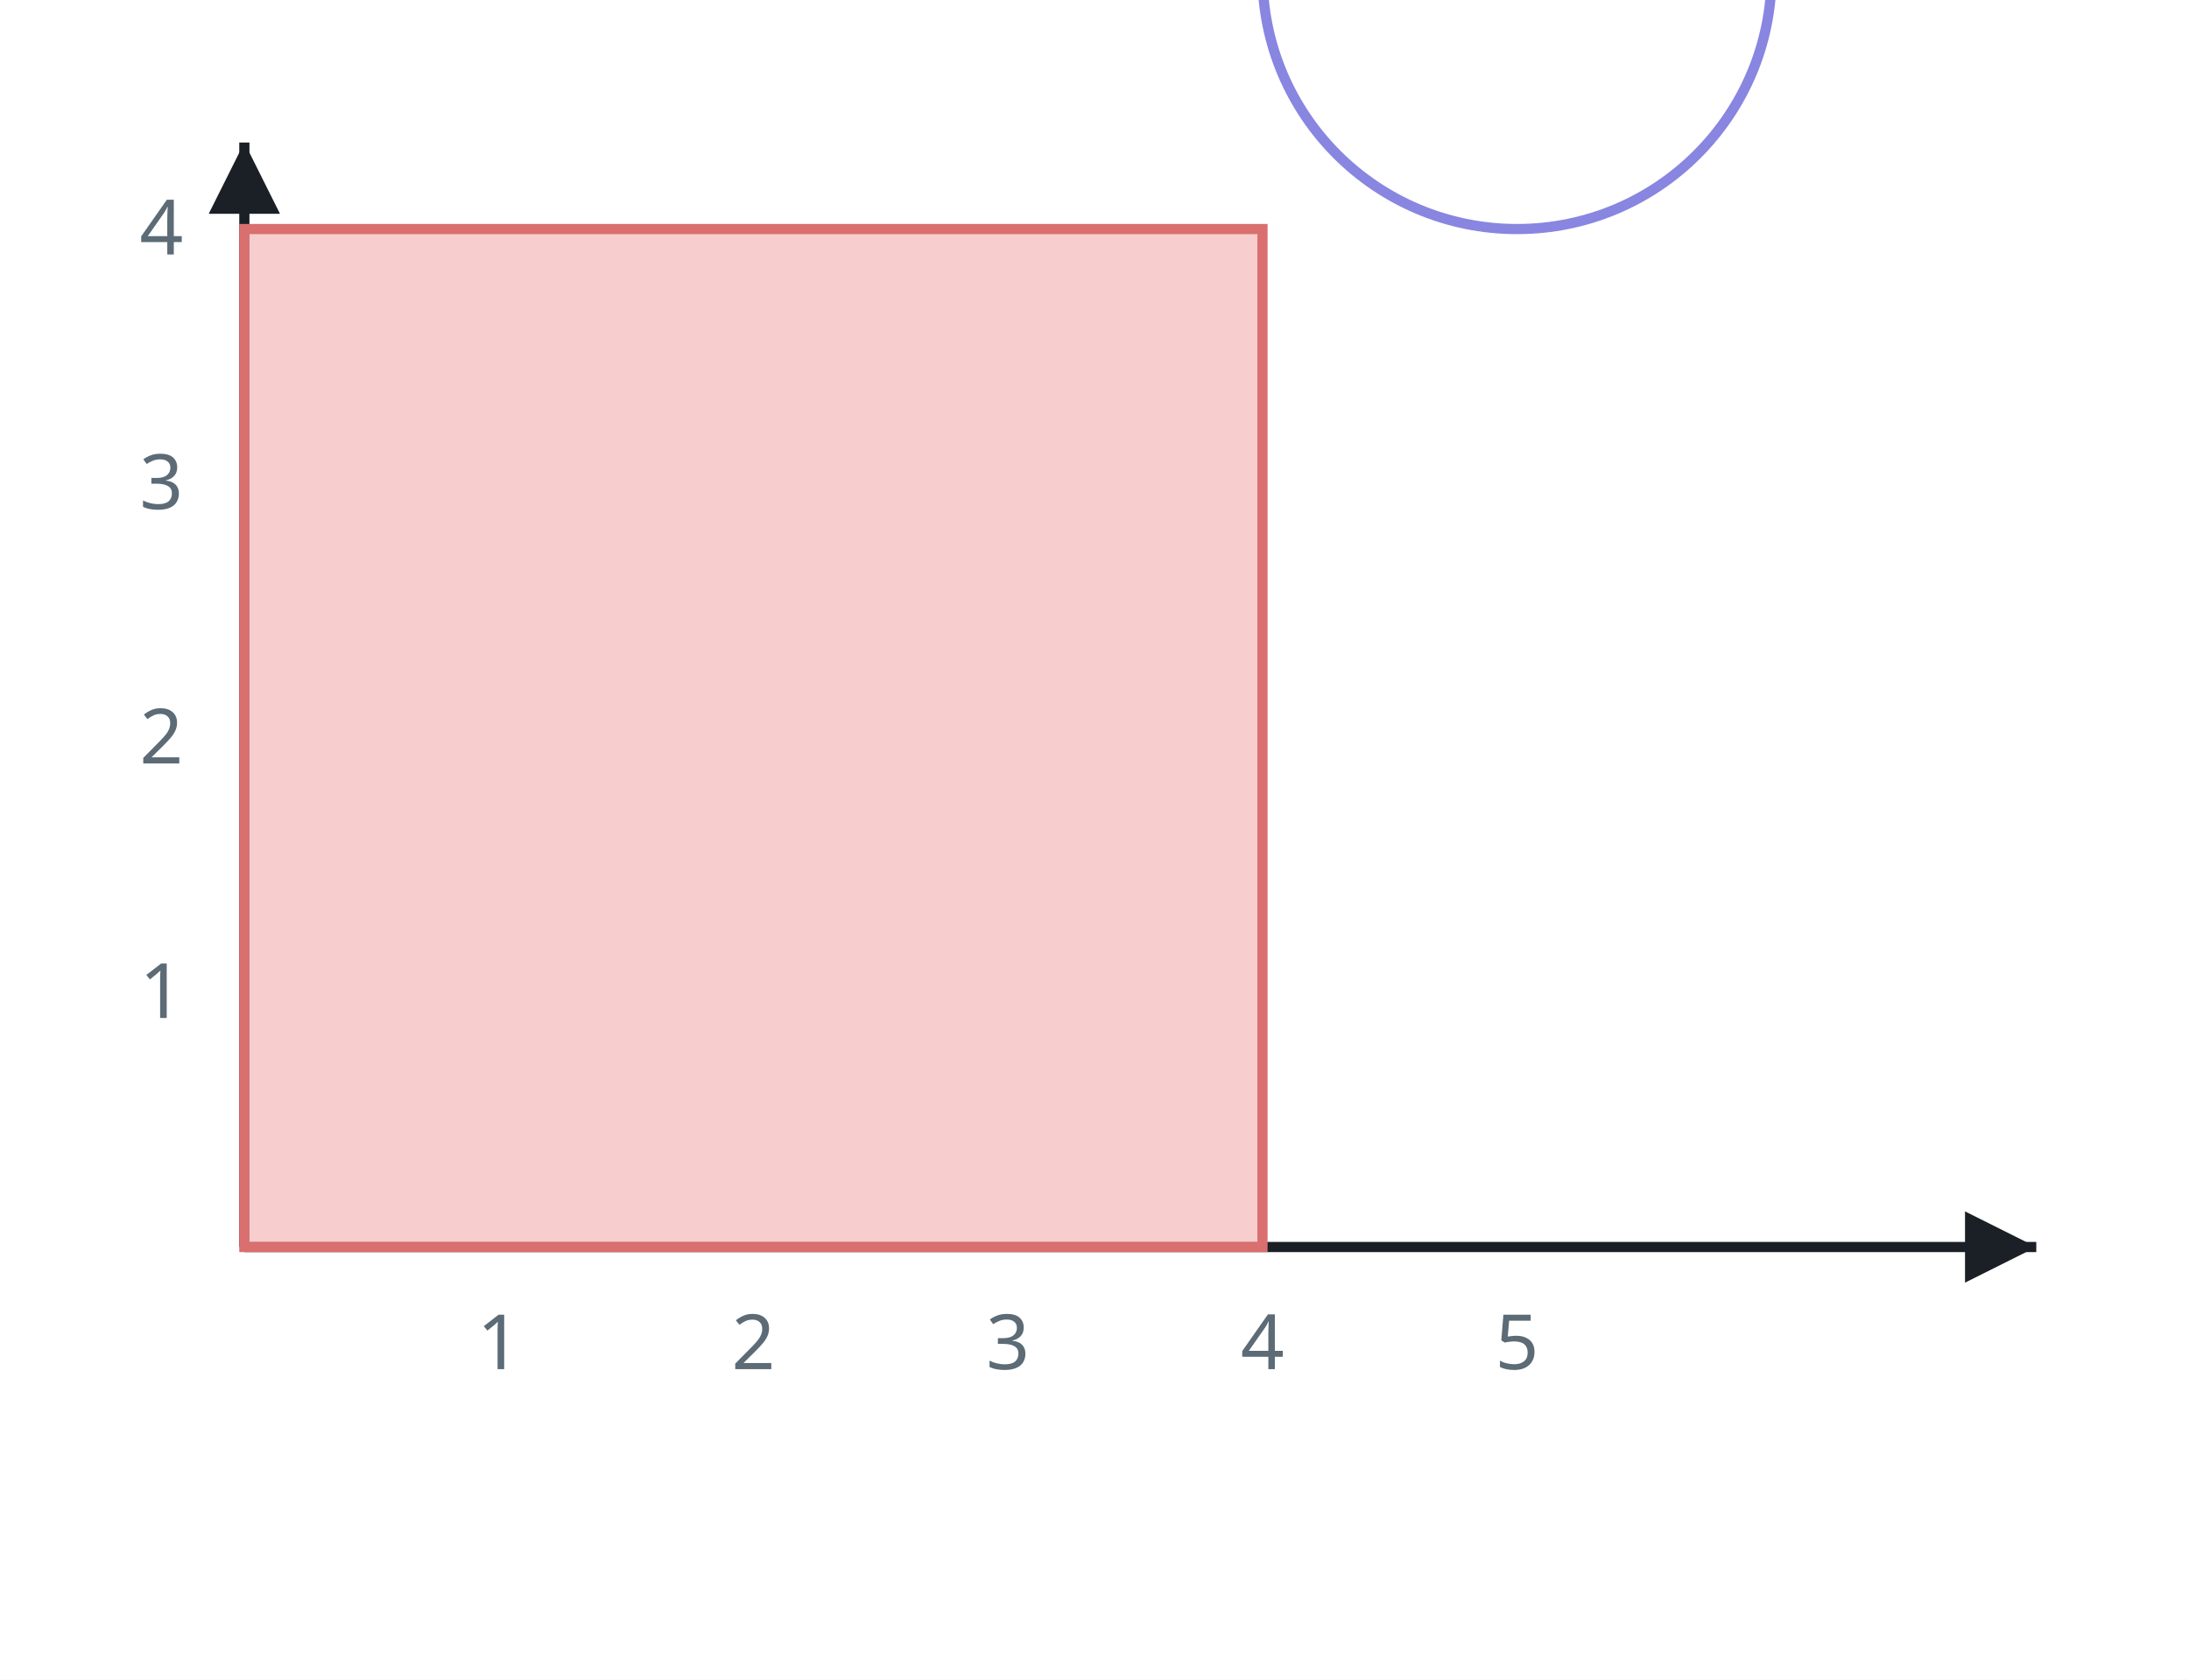
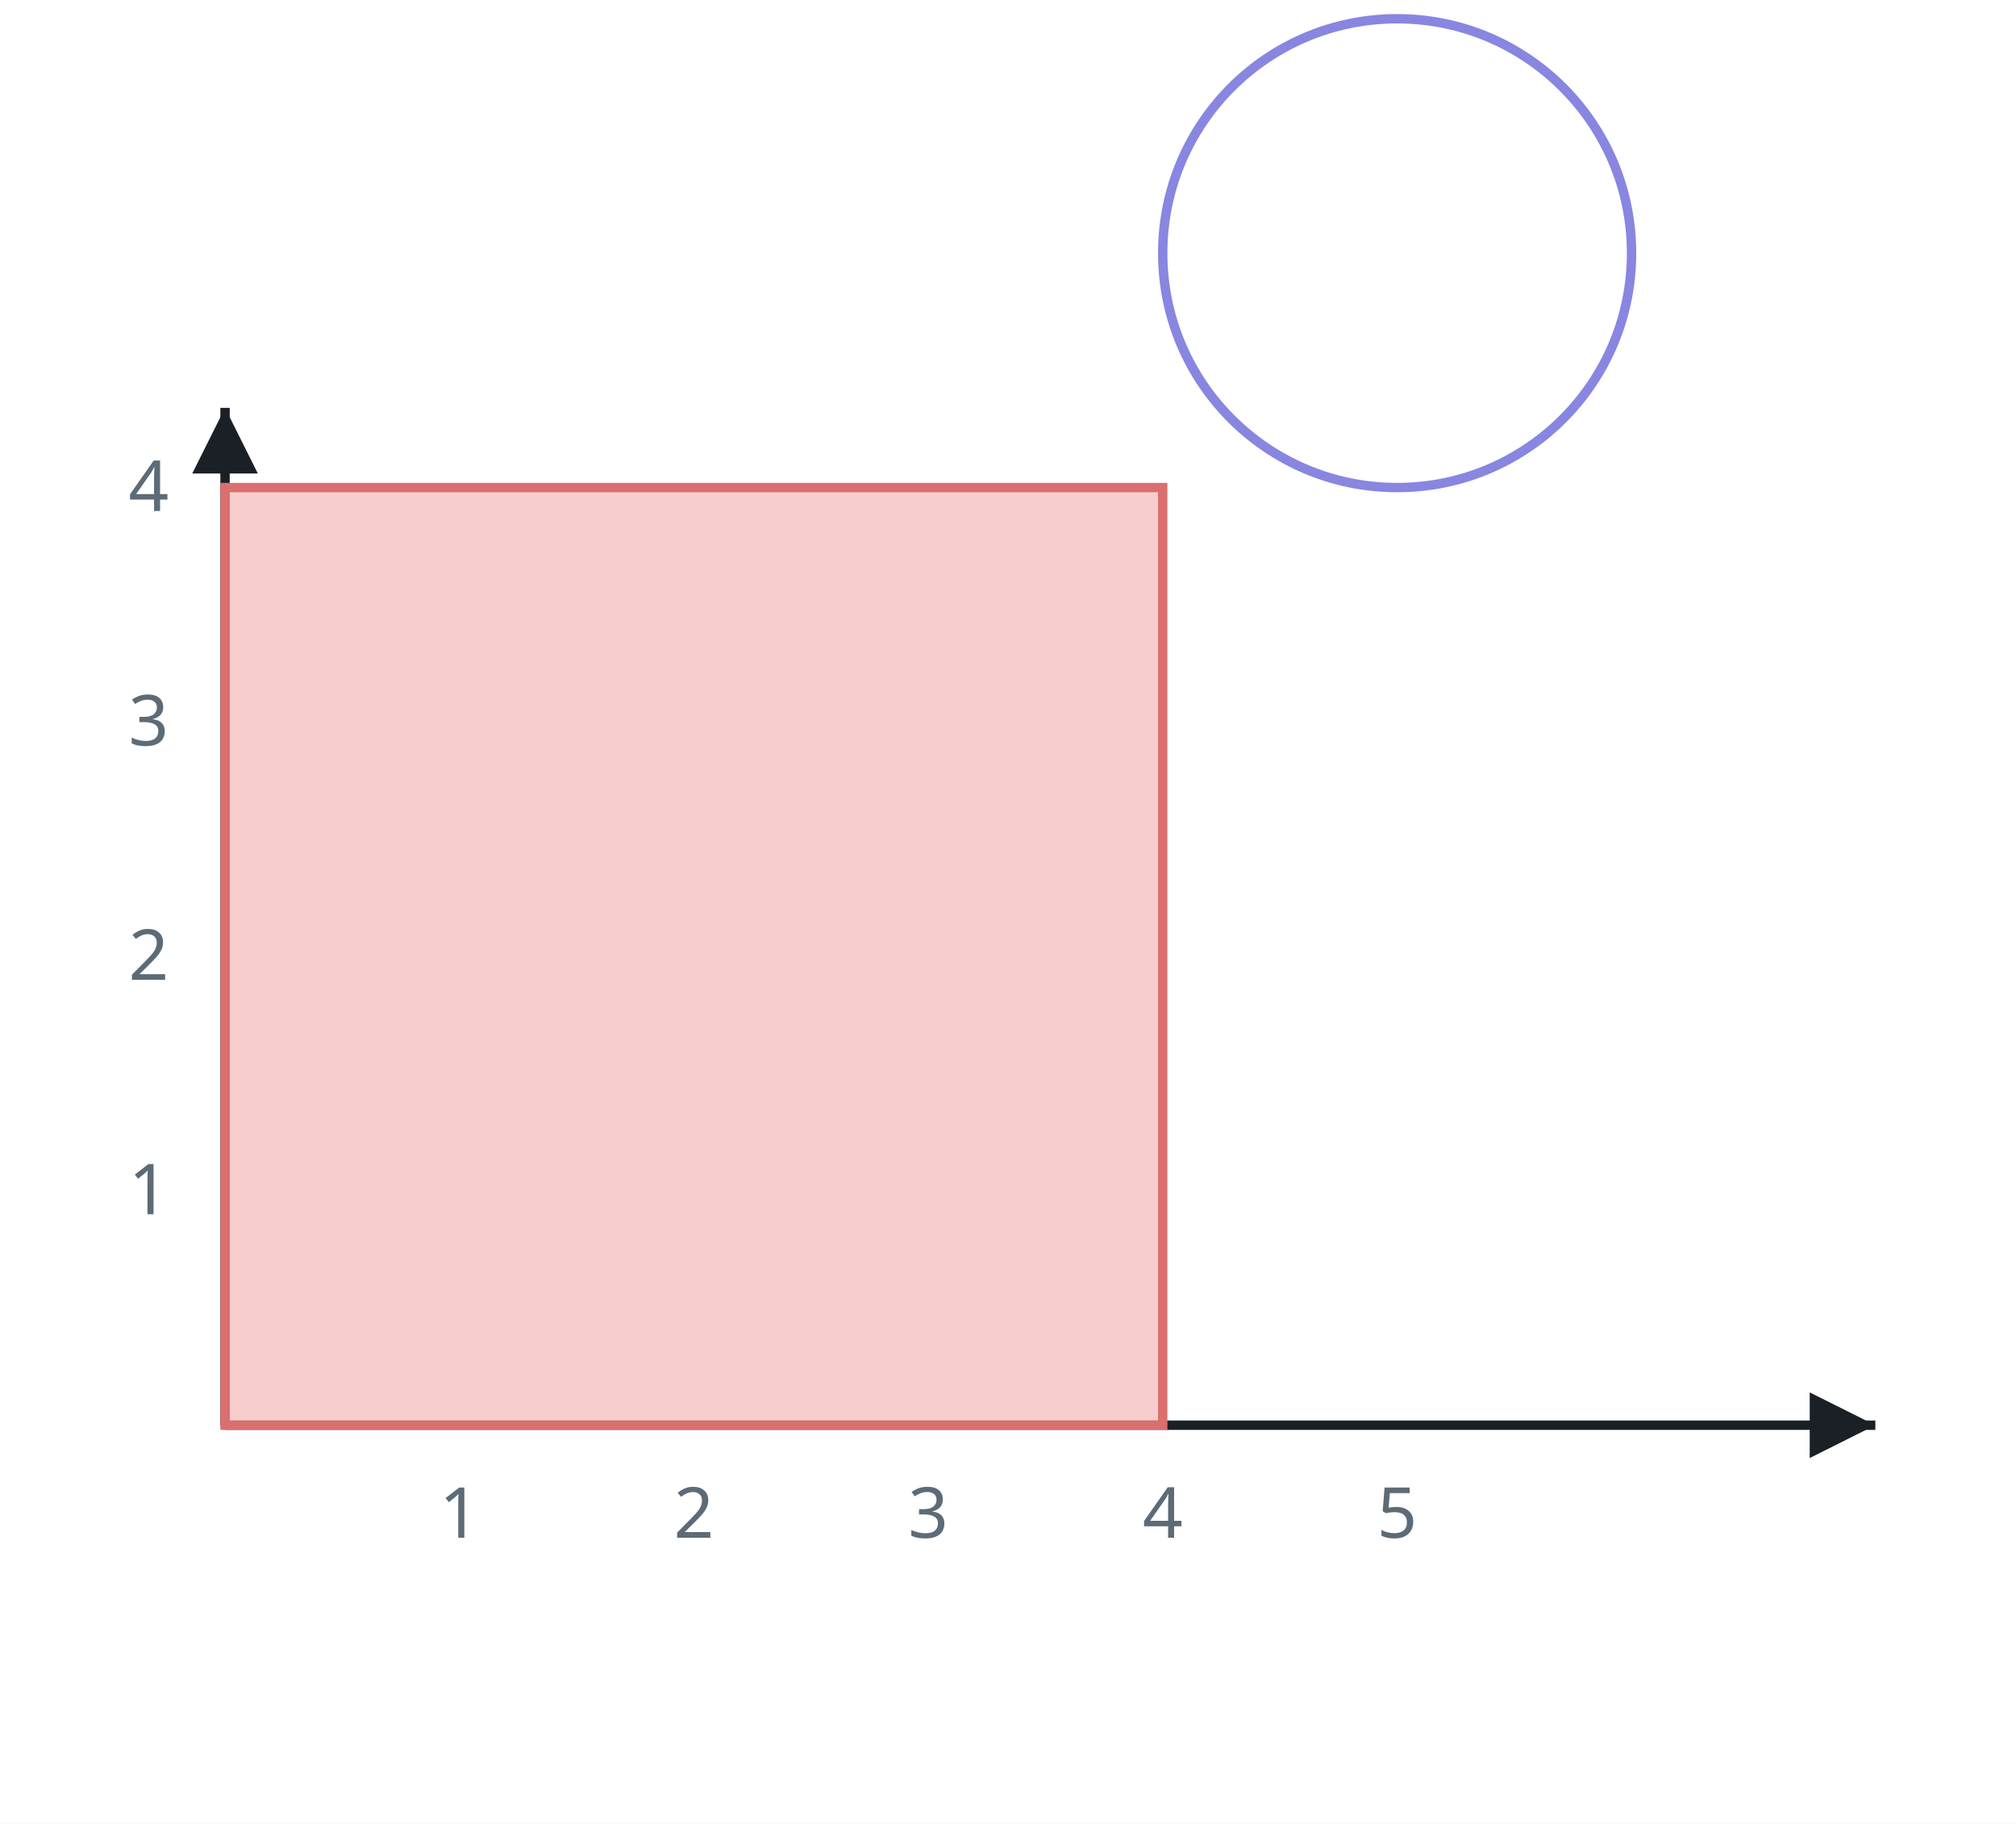
- <svg xmlns="http://www.w3.org/2000/svg" viewBox="0 0 430 330" font-family="IBM Plex Sans, system-ui, sans-serif" font-size="14">
-   <rect width="100%" height="100%" fill="#ffffff" />
+ <svg xmlns="http://www.w3.org/2000/svg" viewBox="0 -59 430 389" font-family="IBM Plex Sans, system-ui, sans-serif" font-size="14">
+   <rect x="0" y="-59" width="430" height="389" fill="#ffffff" />
  <line x1="48" y1="28" x2="48" y2="245" stroke="#1a2026" stroke-width="2" />
  <path d="M48,28 L41,42 L55,42 Z" fill="#1a2026" />
  <line x1="48" y1="245" x2="400" y2="245" stroke="#1a2026" stroke-width="2" />
  <path d="M400,245 L386,238 L386,252 Z" fill="#1a2026" />
  <rect x="48" y="45" width="200" height="200" fill="#f4b8b8" fill-opacity=".7" stroke="#d96f6f" stroke-width="2" />
  <circle cx="298" cy="-5" r="50" fill="none" stroke="#8886e0" stroke-width="2" />
  <text x="98" y="269" text-anchor="middle" fill="#5c6b76" font-size="15">1</text>
  <text x="148" y="269" text-anchor="middle" fill="#5c6b76" font-size="15">2</text>
  <text x="198" y="269" text-anchor="middle" fill="#5c6b76" font-size="15">3</text>
  <text x="248" y="269" text-anchor="middle" fill="#5c6b76" font-size="15">4</text>
  <text x="298" y="269" text-anchor="middle" fill="#5c6b76" font-size="15">5</text>
  <text x="36" y="200" text-anchor="end" fill="#5c6b76" font-size="15">1</text>
  <text x="36" y="150" text-anchor="end" fill="#5c6b76" font-size="15">2</text>
  <text x="36" y="100" text-anchor="end" fill="#5c6b76" font-size="15">3</text>
  <text x="36" y="50" text-anchor="end" fill="#5c6b76" font-size="15">4</text>
</svg>
